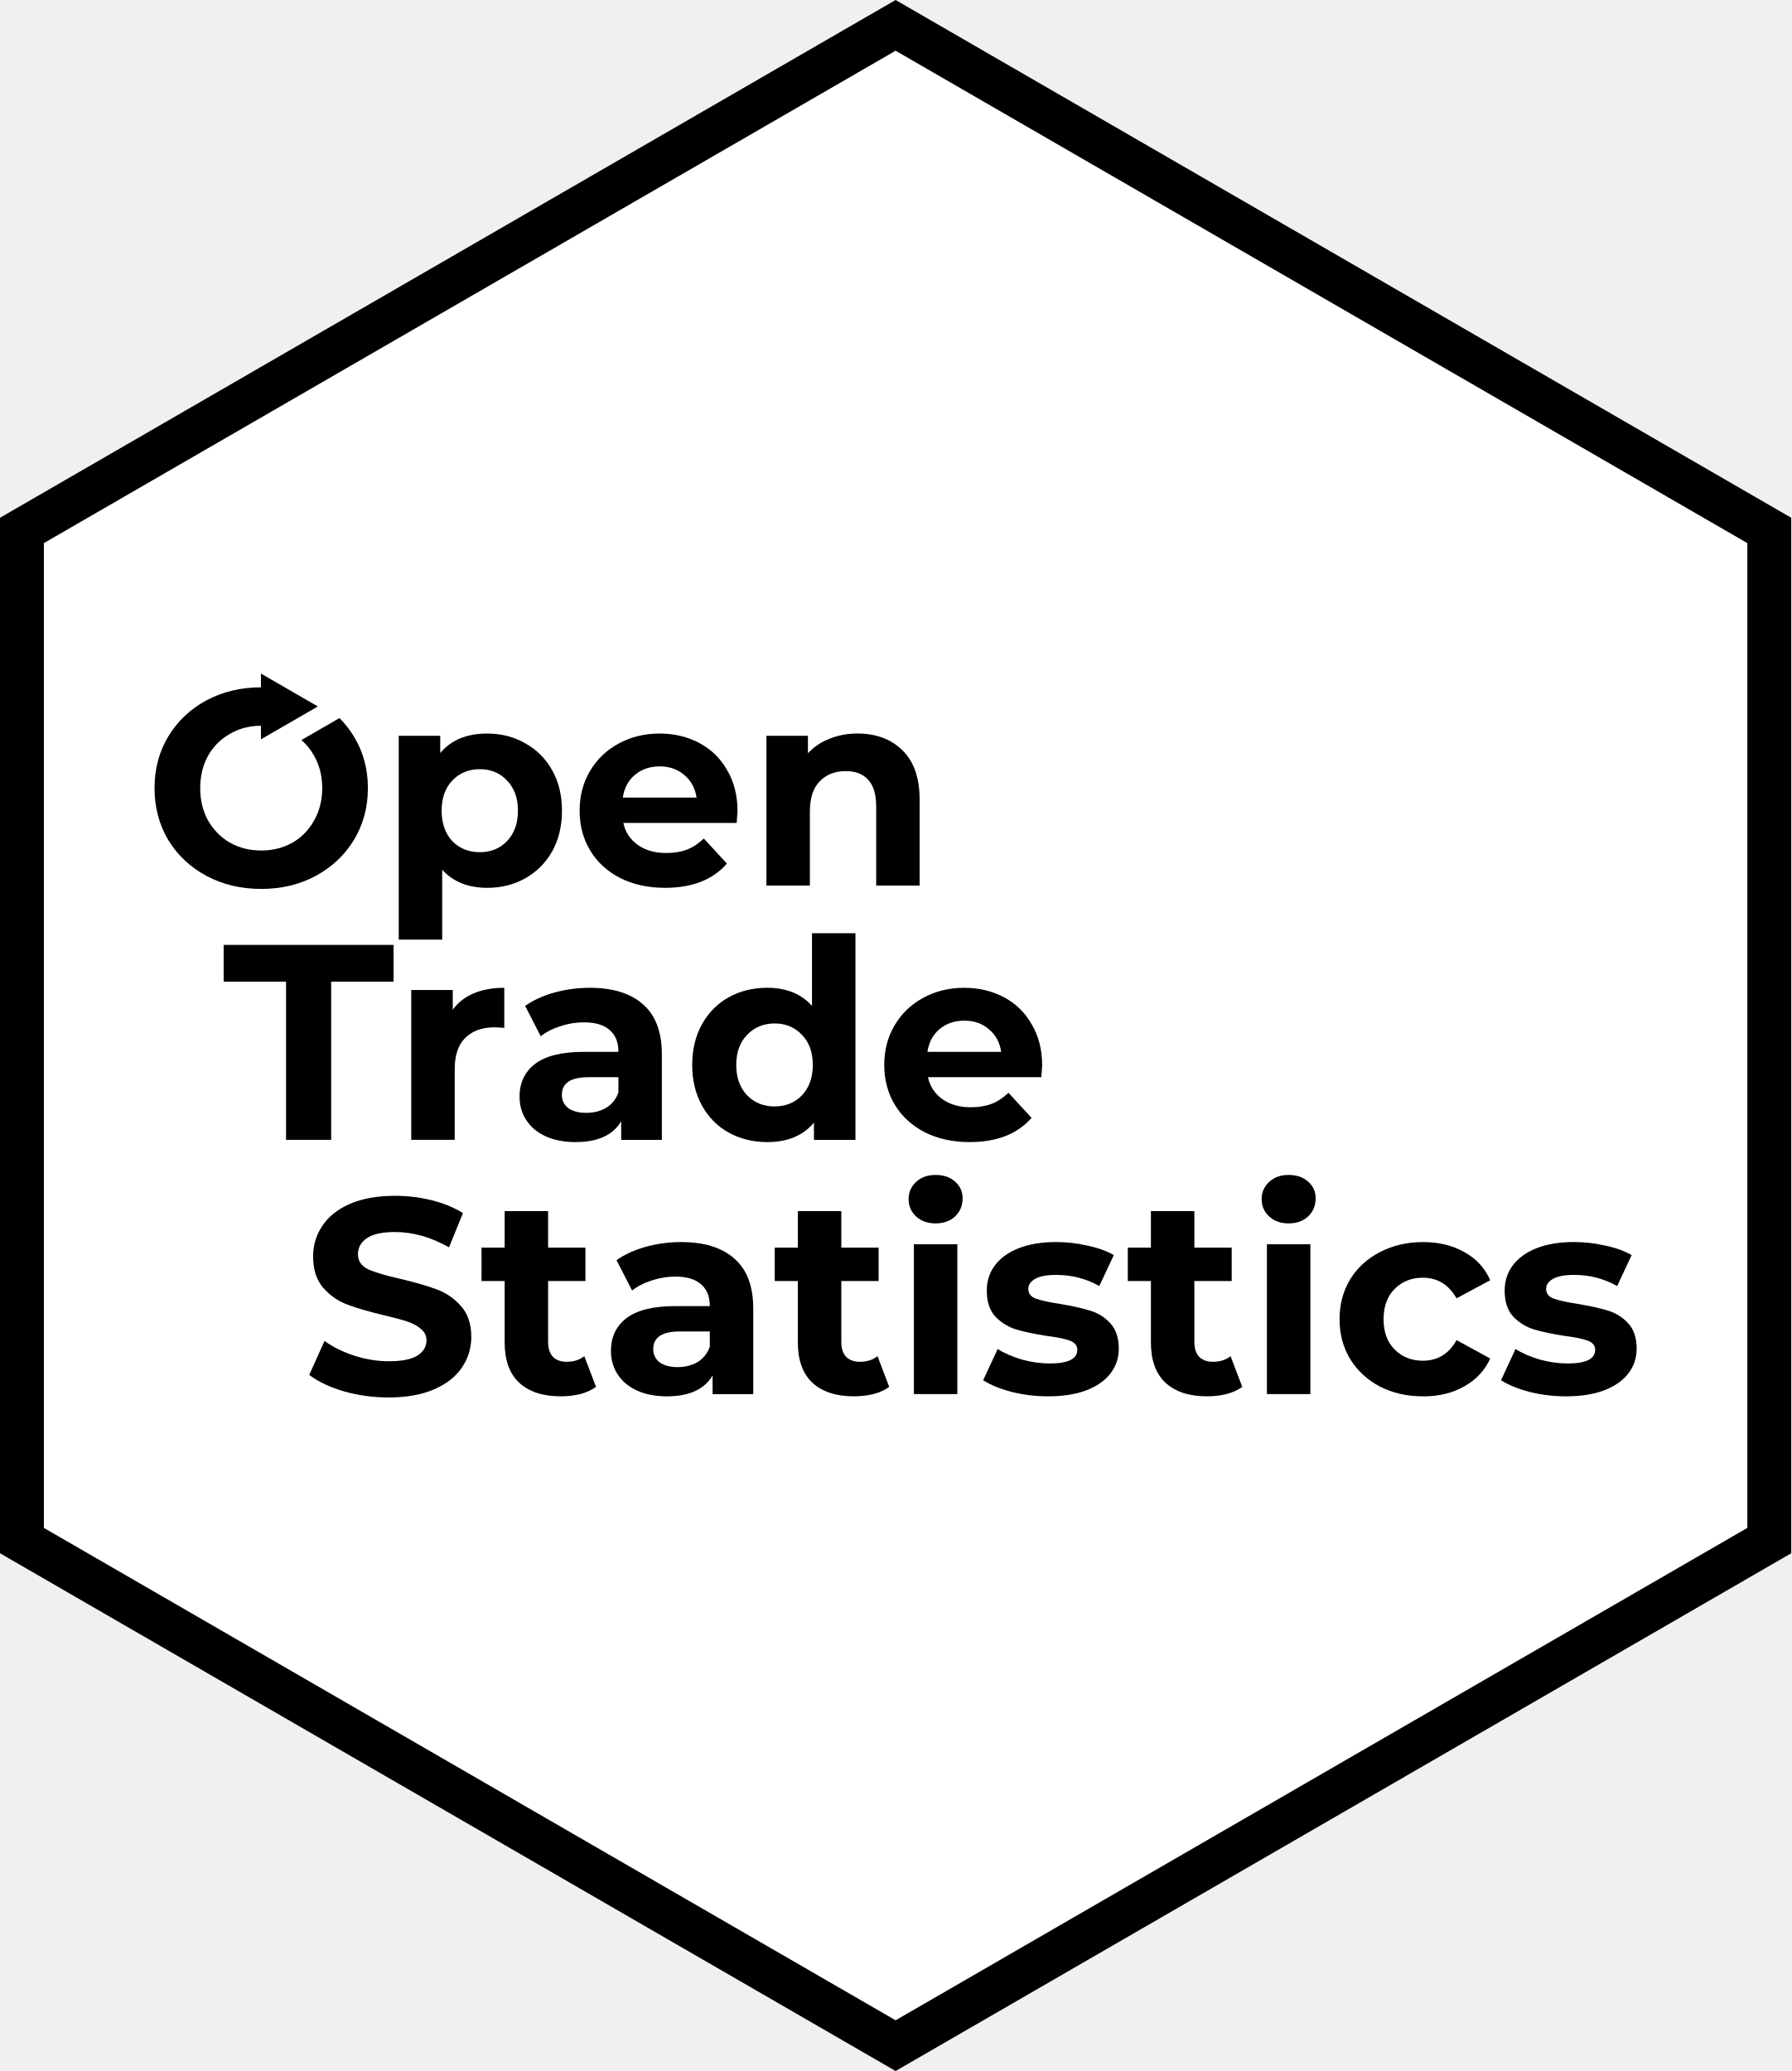
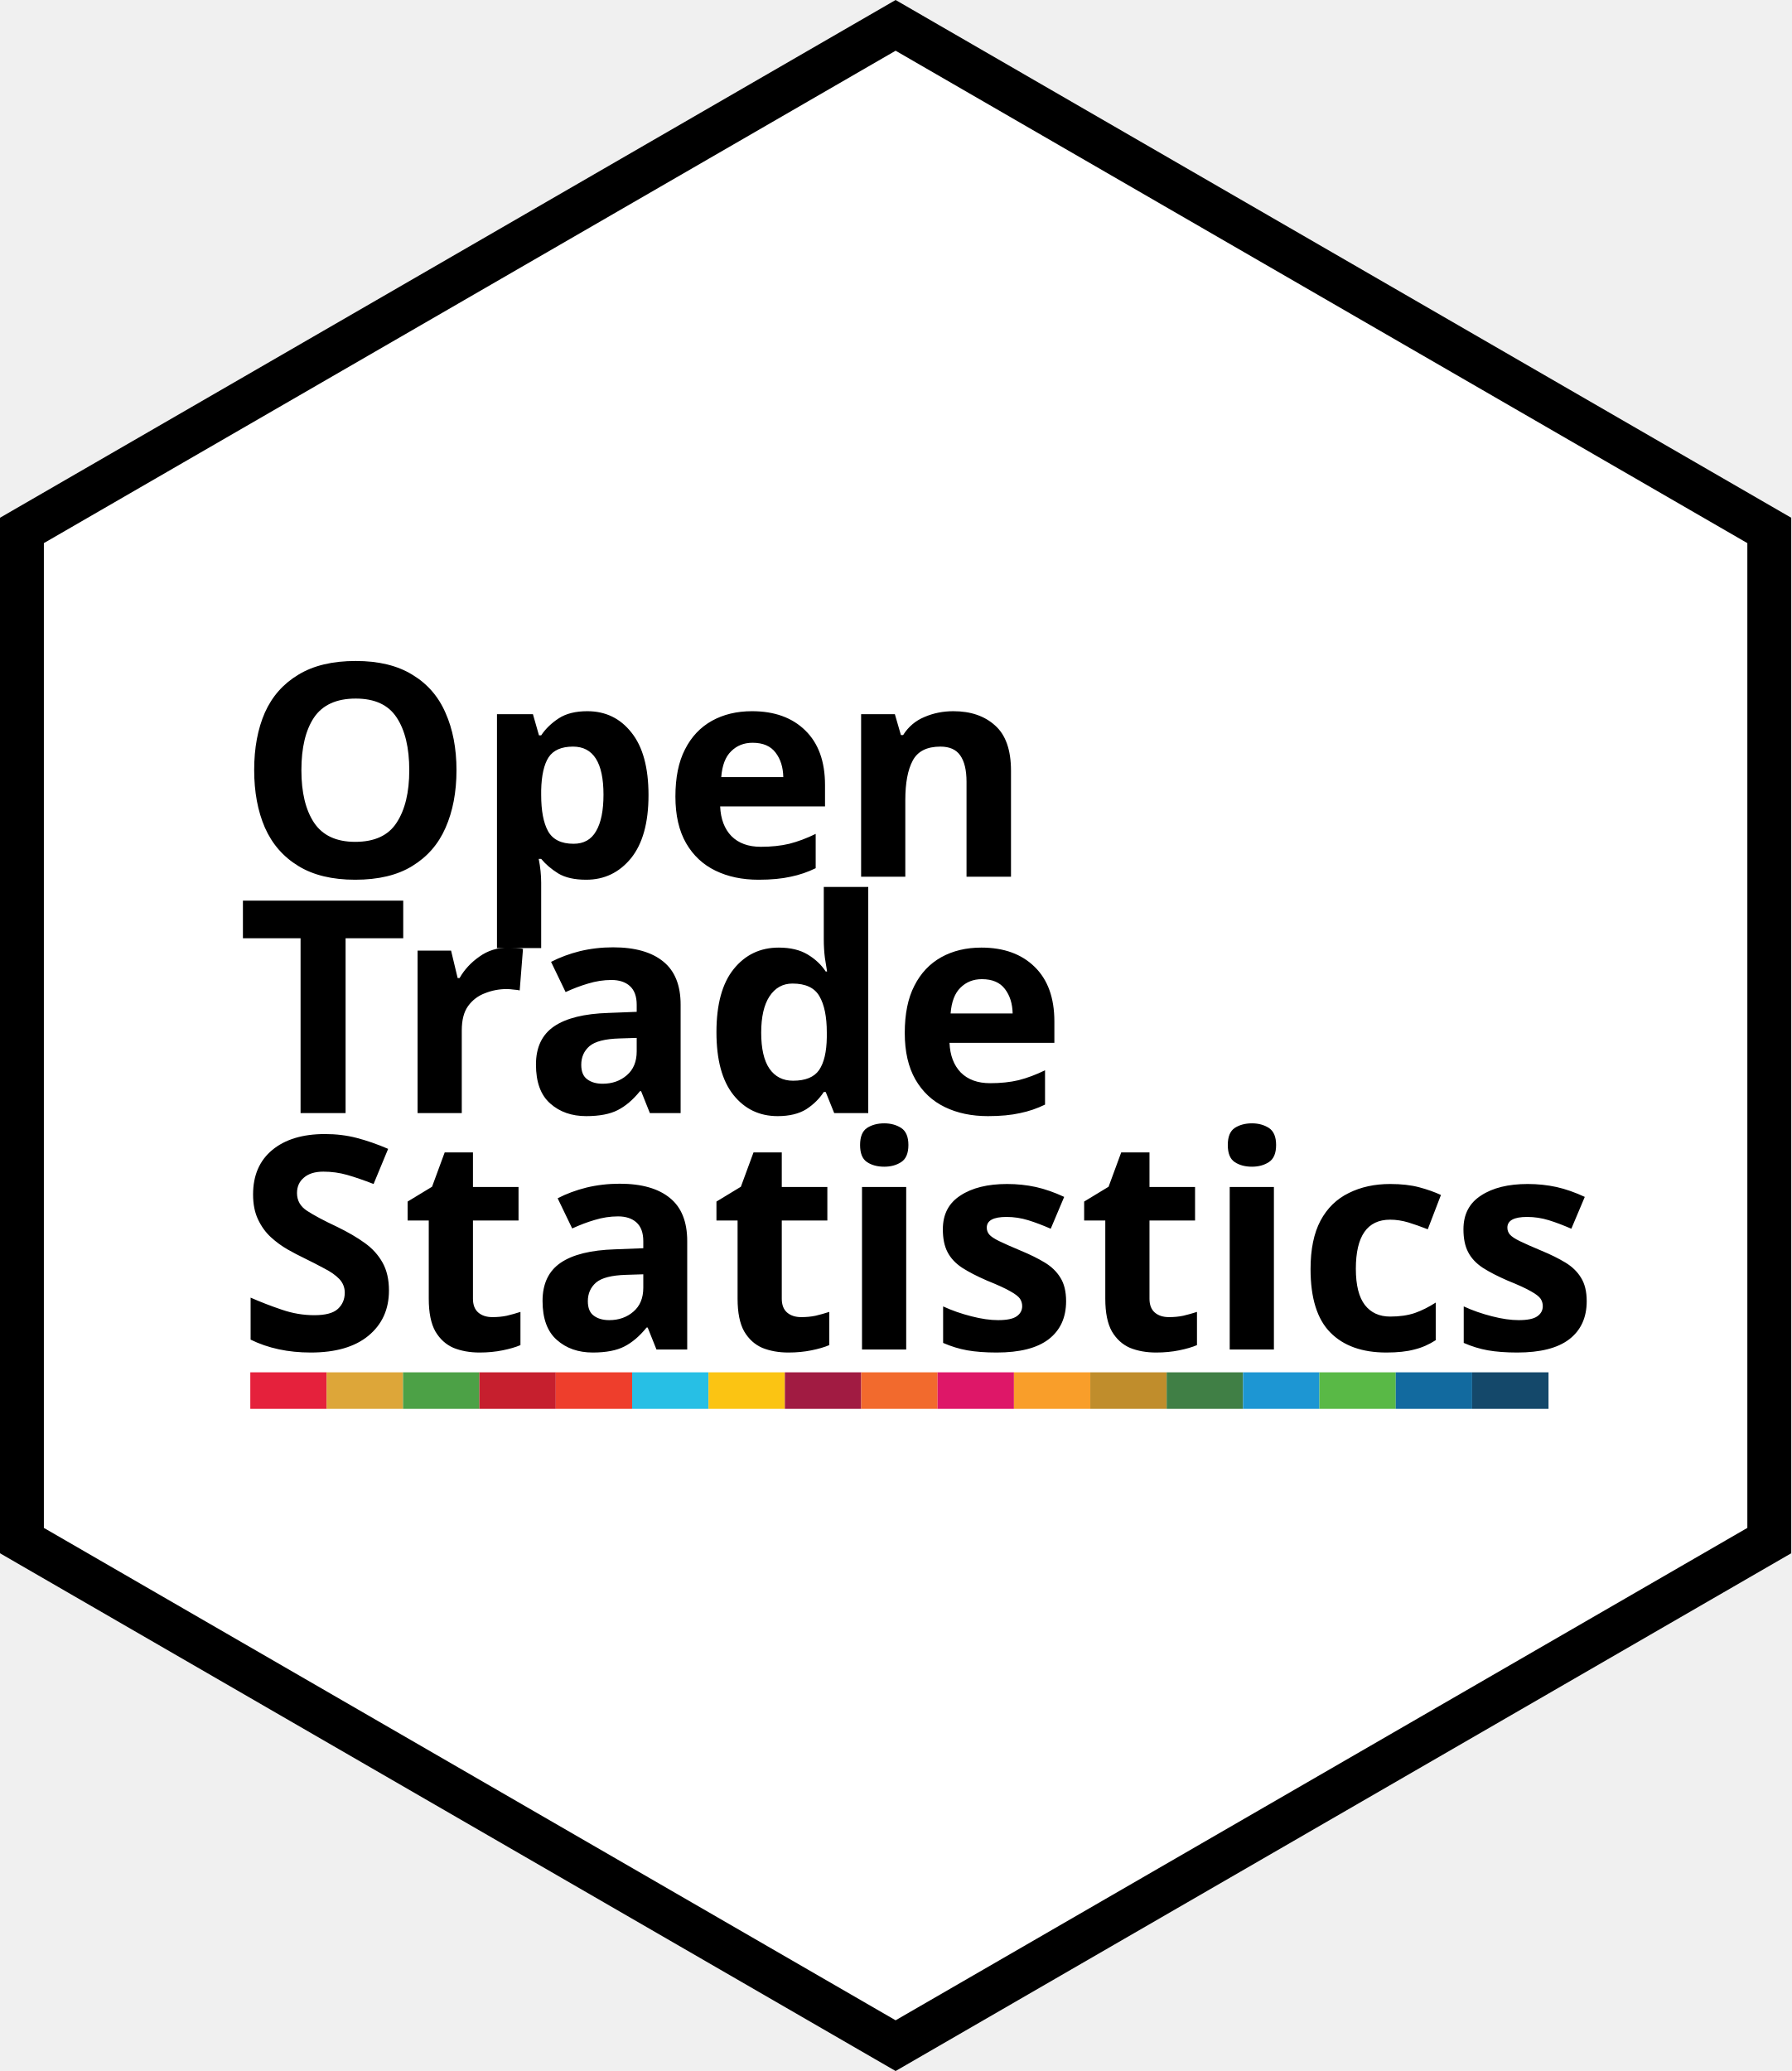
<svg xmlns="http://www.w3.org/2000/svg" width="43.938mm" height="50.806mm" viewBox="0 0 43.938 50.806" version="1.1" id="svg8">
  <defs id="defs2">
    <marker style="overflow:visible" id="marker5675" refX="0" refY="0" orient="auto">
      <path transform="scale(0.8)" style="fill:#000000;fill-opacity:1;fill-rule:evenodd;stroke:#000000;stroke-width:1pt;stroke-opacity:1" d="M 5.77,0 -2.88,5 V -5 Z" id="path5673" />
    </marker>
    <marker style="overflow:visible" id="marker5607" refX="0" refY="0" orient="auto">
      <path transform="scale(0.8)" style="fill:#000000;fill-opacity:1;fill-rule:evenodd;stroke:#000000;stroke-width:1pt;stroke-opacity:1" d="M 5.77,0 -2.88,5 V -5 Z" id="path5605" />
    </marker>
    <marker style="overflow:visible" id="marker4665" refX="0" refY="0" orient="auto">
      <path transform="scale(0.8)" style="fill:#ffffff;fill-opacity:1;fill-rule:evenodd;stroke:#ffffff;stroke-width:1pt;stroke-opacity:1" d="M 5.77,0 -2.88,5 V -5 Z" id="path4663" />
    </marker>
    <marker style="overflow:visible" id="marker1839" refX="0" refY="0" orient="auto">
      <path transform="scale(0.8)" style="fill:#ffffff;fill-opacity:1;fill-rule:evenodd;stroke:#ffffff;stroke-width:1pt;stroke-opacity:1" d="M 5.77,0 -2.88,5 V -5 Z" id="path1837" />
    </marker>
    <clipPath id="clp12">
      <path id="path184" d="m 45.315,71.927 h 12.92 v 15.867 h -12.92 z" />
    </clipPath>
    <clipPath id="clp21">
      <path id="path592" d="m 123.91,72.178 h 26.23 v 15.294 h -26.23 z" />
    </clipPath>
    <clipPath id="clp9">
      <path id="path100" d="m 413.96,49.857 h 31.76 v 8.719 h -31.76 z" />
    </clipPath>
  </defs>
  <g id="layer1" transform="translate(-12.03663,-93.81145)">
    <g id="layer1-3" transform="matrix(0.01679155,0,0,0.01664504,-3.758201,103.9276)" style="fill:#ffffff">
      <g id="g25472" transform="translate(19.48863,19.49672)" style="fill:#ffffff">
        <g transform="matrix(0.6757377,0,0,0.6757377,374.4507,977.3331)" id="g4353" style="fill:#ffffff">
          <g id="g4347" transform="translate(80.54261)" style="fill:#ffffff">
            <path style="fill:#ffffff;fill-opacity:1;stroke:#000000;stroke-width:73.993;stroke-miterlimit:4;stroke-dasharray:none;stroke-opacity:1" id="path4560" d="m -4700.408,1269.113 -1701.611,-10e-5 -850.805,-1473.638 850.806,-1473.638 1701.611,10e-5 850.805,1473.638 z" transform="matrix(0,1.294779,-1.28169,0,2402.53,7071.551)" />
          </g>
        </g>
      </g>
    </g>
-     <g id="g3940" transform="matrix(0.4034633,0,0,0.4034633,9.918542,62.27428)">
-       <g id="text817" style="font-style:normal;font-weight:normal;font-size:10.583px;line-height:125%;font-family:sans-serif;letter-spacing:0px;word-spacing:0px;fill:#000000;fill-opacity:1;stroke:none;stroke-width:0.265px;stroke-linecap:butt;stroke-linejoin:miter;stroke-opacity:1" aria-label="Open Trade Statistics">
-         <path id="path5880" transform="matrix(0.2645833,0,0,0.2645833,12.64552,116.6589)" d="m 32.008,9.307 v 3.16 c -4.626,0.009 -8.807,1.01 -12.545,3.006 -3.712,2.005 -6.634,4.779 -8.768,8.32 -2.091,3.499 -3.137,7.445 -3.137,11.84 0,4.395 1.046,8.363 3.137,11.904 2.133,3.499 5.056,6.251 8.768,8.256 3.755,2.005 7.957,3.008 12.607,3.008 4.651,0 8.833,-1.002 12.545,-3.008 3.712,-2.005 6.634,-4.757 8.768,-8.256 2.133,-3.541 3.201,-7.51 3.201,-11.904 0,-4.395 -1.068,-8.341 -3.201,-11.84 -0.949,-1.575 -2.063,-2.99 -3.324,-4.262 l -8.752,5.061 c 1.172,0.999 2.148,2.204 2.924,3.617 1.237,2.176 1.857,4.651 1.857,7.424 0,2.773 -0.62,5.248 -1.857,7.424 -1.195,2.176 -2.859,3.884 -4.992,5.121 -2.133,1.195 -4.523,1.791 -7.168,1.791 -2.645,0 -5.035,-0.596 -7.168,-1.791 -2.133,-1.237 -3.817,-2.945 -5.055,-5.121 -1.195,-2.176 -1.793,-4.65 -1.793,-7.424 0,-2.773 0.598,-5.248 1.793,-7.424 1.237,-2.176 2.921,-3.862 5.055,-5.057 2.116,-1.227 4.485,-1.844 7.105,-1.854 v 3.125 l 13.078,-7.559 z" style="font-style:normal;font-variant:normal;font-weight:bold;font-stretch:normal;font-size:16.933px;font-family:Montserrat;-inkscape-font-specification:'Montserrat Bold';fill:#000000;stroke:none;stroke-width:1px" />
-         <path id="path5888" d="m 22.158,120.872 v 0.5 h 0.393 v -0.5 z" style="color:#000000;font-style:normal;font-variant:normal;font-weight:normal;font-stretch:normal;font-size:medium;line-height:125%;font-family:sans-serif;font-variant-ligatures:normal;font-variant-position:normal;font-variant-caps:normal;font-variant-numeric:normal;font-variant-alternates:normal;font-feature-settings:normal;text-indent:0;text-align:start;text-decoration:none;text-decoration-line:none;text-decoration-style:solid;text-decoration-color:#000000;letter-spacing:0px;word-spacing:0px;text-transform:none;writing-mode:lr-tb;direction:ltr;text-orientation:mixed;dominant-baseline:auto;baseline-shift:baseline;text-anchor:start;white-space:normal;shape-padding:0;clip-rule:nonzero;display:inline;overflow:visible;visibility:visible;opacity:1;isolation:auto;mix-blend-mode:normal;color-interpolation:sRGB;color-interpolation-filters:linearRGB;solid-color:#000000;solid-opacity:1;vector-effect:none;fill:#000000;fill-opacity:1;fill-rule:evenodd;stroke:none;stroke-width:0.5;stroke-linecap:butt;stroke-linejoin:miter;stroke-miterlimit:4;stroke-dasharray:none;stroke-dashoffset:0;stroke-opacity:1;color-rendering:auto;image-rendering:auto;shape-rendering:auto;text-rendering:auto;enable-background:accumulate" />
-       </g>
-       <g id="text816" style="font-style:normal;font-weight:normal;font-size:10.583px;line-height:125%;font-family:sans-serif;letter-spacing:0px;word-spacing:0px;fill:#000000;fill-opacity:1;stroke:none;stroke-width:0.265px;stroke-linecap:butt;stroke-linejoin:miter;stroke-opacity:1" aria-label="Open  Trade    Statistics">
-         <path id="path5843" style="font-style:normal;font-variant:normal;font-weight:bold;font-stretch:normal;font-size:16.933px;font-family:Montserrat;-inkscape-font-specification:'Montserrat Bold';fill:#000000;stroke:none;stroke-width:0.265px" d="m 34.877,122.768 q 1.27,0 2.303,0.593 1.05,0.576 1.643,1.643 0.593,1.05 0.593,2.455 0,1.405 -0.593,2.472 -0.593,1.05 -1.643,1.643 -1.033,0.576 -2.303,0.576 -1.744,0 -2.743,-1.101 v 4.25 h -2.642 v -12.395 h 2.523 v 1.05 q 0.982,-1.185 2.862,-1.185 z m -0.457,7.214 q 1.016,0 1.659,-0.677 0.66,-0.694 0.66,-1.846 0,-1.151 -0.66,-1.829 -0.643,-0.694 -1.659,-0.694 -1.016,0 -1.676,0.694 -0.643,0.677 -0.643,1.829 0,1.151 0.643,1.846 0.66,0.677 1.676,0.677 z" />
-         <path id="path5845" style="font-style:normal;font-variant:normal;font-weight:bold;font-stretch:normal;font-size:16.933px;font-family:Montserrat;-inkscape-font-specification:'Montserrat Bold';fill:#000000;stroke:none;stroke-width:0.265px" d="m 50.09,127.492 q 0,0.051 -0.051,0.711 h -6.892 q 0.186,0.847 0.881,1.338 0.694,0.491 1.727,0.491 0.711,0 1.253,-0.203 0.559,-0.22 1.033,-0.677 l 1.405,1.524 q -1.287,1.473 -3.759,1.473 -1.541,0 -2.726,-0.593 -1.185,-0.61 -1.829,-1.676 -0.643,-1.067 -0.643,-2.421 0,-1.338 0.627,-2.405 0.643,-1.084 1.744,-1.676 1.118,-0.61 2.489,-0.61 1.338,0 2.421,0.576 1.084,0.576 1.693,1.659 0.627,1.067 0.627,2.489 z m -4.724,-2.726 q -0.897,0 -1.507,0.508 -0.61,0.508 -0.745,1.389 h 4.487 q -0.135,-0.864 -0.745,-1.372 -0.61,-0.525 -1.49,-0.525 z" />
-         <path id="path5847" style="font-style:normal;font-variant:normal;font-weight:bold;font-stretch:normal;font-size:16.933px;font-family:Montserrat;-inkscape-font-specification:'Montserrat Bold';fill:#000000;stroke:none;stroke-width:0.265px" d="m 57.386,122.768 q 1.693,0 2.726,1.016 1.05,1.016 1.05,3.014 v 5.215 h -2.642 v -4.809 q 0,-1.084 -0.474,-1.609 -0.474,-0.542 -1.372,-0.542 -0.999,0 -1.592,0.627 -0.593,0.61 -0.593,1.829 v 4.504 h -2.642 v -9.11 h 2.523 v 1.067 q 0.525,-0.576 1.304,-0.881 0.779,-0.322 1.71,-0.322 z" />
-         <path id="path5849" style="font-style:normal;font-variant:normal;font-weight:bold;font-stretch:normal;font-size:16.933px;font-family:Montserrat;-inkscape-font-specification:'Montserrat Bold';fill:#000000;stroke:none;stroke-width:0.265px" d="m 22.641,137.855 h -3.793 v -2.235 h 10.329 v 2.235 h -3.793 v 9.618 h -2.743 z" />
-         <path id="path5851" style="font-style:normal;font-variant:normal;font-weight:bold;font-stretch:normal;font-size:16.933px;font-family:Montserrat;-inkscape-font-specification:'Montserrat Bold';fill:#000000;stroke:none;stroke-width:0.265px" d="m 32.776,139.565 q 0.474,-0.66 1.27,-0.999 0.813,-0.339 1.863,-0.339 v 2.438 q -0.44,-0.034 -0.593,-0.034 -1.135,0 -1.778,0.643 -0.643,0.627 -0.643,1.897 v 4.301 h -2.642 v -9.11 h 2.523 z" />
-         <path id="path5853" style="font-style:normal;font-variant:normal;font-weight:bold;font-stretch:normal;font-size:16.933px;font-family:Montserrat;-inkscape-font-specification:'Montserrat Bold';fill:#000000;stroke:none;stroke-width:0.265px" d="m 41.104,138.228 q 2.117,0 3.251,1.016 1.135,0.999 1.135,3.031 v 5.199 h -2.472 v -1.135 q -0.745,1.27 -2.777,1.27 -1.05,0 -1.829,-0.356 -0.762,-0.356 -1.168,-0.982 -0.406,-0.627 -0.406,-1.422 0,-1.27 0.948,-1.998 0.965,-0.728 2.963,-0.728 h 2.1 q 0,-0.864 -0.525,-1.321 -0.525,-0.474 -1.575,-0.474 -0.728,0 -1.439,0.237 -0.694,0.22 -1.185,0.61 l -0.948,-1.846 q 0.745,-0.525 1.778,-0.813 1.05,-0.288 2.151,-0.288 z m -0.203,7.603 q 0.677,0 1.202,-0.305 0.525,-0.322 0.745,-0.931 v -0.931 h -1.812 q -1.626,0 -1.626,1.067 0,0.508 0.389,0.813 0.406,0.288 1.101,0.288 z" />
-         <path id="path5855" style="font-style:normal;font-variant:normal;font-weight:bold;font-stretch:normal;font-size:16.933px;font-family:Montserrat;-inkscape-font-specification:'Montserrat Bold';fill:#000000;stroke:none;stroke-width:0.265px" d="m 57.259,134.909 v 12.565 h -2.523 v -1.05 q -0.982,1.185 -2.845,1.185 -1.287,0 -2.337,-0.576 -1.033,-0.576 -1.626,-1.643 -0.593,-1.067 -0.593,-2.472 0,-1.405 0.593,-2.472 0.593,-1.067 1.626,-1.643 1.05,-0.576 2.337,-0.576 1.744,0 2.726,1.101 v -4.42 z m -4.911,10.533 q 0.999,0 1.659,-0.677 0.66,-0.694 0.66,-1.846 0,-1.151 -0.66,-1.829 -0.66,-0.694 -1.659,-0.694 -1.016,0 -1.676,0.694 -0.66,0.677 -0.66,1.829 0,1.151 0.66,1.846 0.66,0.677 1.676,0.677 z" />
-         <path id="path5857" style="font-style:normal;font-variant:normal;font-weight:bold;font-stretch:normal;font-size:16.933px;font-family:Montserrat;-inkscape-font-specification:'Montserrat Bold';fill:#000000;stroke:none;stroke-width:0.265px" d="m 68.611,142.952 q 0,0.051 -0.051,0.711 h -6.892 q 0.186,0.847 0.881,1.338 0.694,0.491 1.727,0.491 0.711,0 1.253,-0.203 0.559,-0.22 1.033,-0.677 l 1.405,1.524 q -1.287,1.473 -3.759,1.473 -1.541,0 -2.726,-0.593 -1.185,-0.61 -1.829,-1.676 -0.643,-1.067 -0.643,-2.421 0,-1.338 0.627,-2.405 0.643,-1.084 1.744,-1.676 1.118,-0.61 2.489,-0.61 1.338,0 2.421,0.576 1.084,0.576 1.693,1.659 0.627,1.067 0.627,2.489 z m -4.724,-2.726 q -0.897,0 -1.507,0.508 -0.61,0.508 -0.745,1.389 h 4.487 q -0.135,-0.864 -0.745,-1.372 -0.61,-0.525 -1.49,-0.525 z" />
-         <path id="path5859" style="font-style:normal;font-variant:normal;font-weight:bold;font-stretch:normal;font-size:16.933px;font-family:Montserrat;-inkscape-font-specification:'Montserrat Bold';fill:#000000;stroke:none;stroke-width:0.265px" d="m 28.876,163.137 q -1.405,0 -2.726,-0.373 -1.304,-0.389 -2.1,-0.999 l 0.931,-2.066 q 0.762,0.559 1.812,0.897 1.05,0.339 2.1,0.339 1.168,0 1.727,-0.339 0.559,-0.356 0.559,-0.931 0,-0.423 -0.339,-0.694 -0.322,-0.288 -0.847,-0.457 -0.508,-0.169 -1.389,-0.373 -1.355,-0.322 -2.218,-0.643 -0.864,-0.322 -1.49,-1.033 -0.61,-0.711 -0.61,-1.897 0,-1.033 0.559,-1.863 0.559,-0.847 1.676,-1.338 1.135,-0.491 2.76,-0.491 1.135,0 2.218,0.271 1.084,0.271 1.897,0.779 l -0.847,2.083 q -1.643,-0.931 -3.285,-0.931 -1.151,0 -1.71,0.373 -0.542,0.373 -0.542,0.982 0,0.61 0.627,0.914 0.643,0.288 1.947,0.576 1.355,0.322 2.218,0.643 0.864,0.322 1.473,1.016 0.627,0.694 0.627,1.88 0,1.016 -0.576,1.863 -0.559,0.83 -1.693,1.321 -1.135,0.491 -2.76,0.491 z" />
-         <path id="path5861" style="font-style:normal;font-variant:normal;font-weight:bold;font-stretch:normal;font-size:16.933px;font-family:Montserrat;-inkscape-font-specification:'Montserrat Bold';fill:#000000;stroke:none;stroke-width:0.265px" d="m 41.486,162.493 q -0.389,0.288 -0.965,0.44 -0.559,0.135 -1.185,0.135 -1.626,0 -2.523,-0.83 -0.881,-0.83 -0.881,-2.438 v -3.742 h -1.405 v -2.032 h 1.405 v -2.218 h 2.642 v 2.218 h 2.269 v 2.032 h -2.269 v 3.708 q 0,0.576 0.288,0.897 0.305,0.305 0.847,0.305 0.627,0 1.067,-0.339 z" />
-         <path id="path5863" style="font-style:normal;font-variant:normal;font-weight:bold;font-stretch:normal;font-size:16.933px;font-family:Montserrat;-inkscape-font-specification:'Montserrat Bold';fill:#000000;stroke:none;stroke-width:0.265px" d="m 46.66,153.688 q 2.117,0 3.251,1.016 1.135,0.999 1.135,3.031 v 5.199 h -2.472 v -1.135 q -0.745,1.27 -2.777,1.27 -1.05,0 -1.829,-0.356 -0.762,-0.356 -1.168,-0.982 -0.406,-0.627 -0.406,-1.422 0,-1.27 0.948,-1.998 0.965,-0.728 2.963,-0.728 h 2.1 q 0,-0.864 -0.525,-1.321 -0.525,-0.474 -1.575,-0.474 -0.728,0 -1.439,0.237 -0.694,0.22 -1.185,0.61 l -0.948,-1.846 q 0.745,-0.525 1.778,-0.813 1.05,-0.288 2.151,-0.288 z m -0.203,7.603 q 0.677,0 1.202,-0.305 0.525,-0.322 0.745,-0.931 v -0.931 h -1.812 q -1.626,0 -1.626,1.067 0,0.508 0.389,0.813 0.406,0.288 1.101,0.288 z" />
-         <path id="path5865" style="font-style:normal;font-variant:normal;font-weight:bold;font-stretch:normal;font-size:16.933px;font-family:Montserrat;-inkscape-font-specification:'Montserrat Bold';fill:#000000;stroke:none;stroke-width:0.265px" d="m 59.312,162.493 q -0.389,0.288 -0.965,0.44 -0.559,0.135 -1.185,0.135 -1.626,0 -2.523,-0.83 -0.881,-0.83 -0.881,-2.438 v -3.742 h -1.405 v -2.032 h 1.405 v -2.218 h 2.642 v 2.218 h 2.269 v 2.032 H 56.4 v 3.708 q 0,0.576 0.288,0.897 0.305,0.305 0.847,0.305 0.627,0 1.067,-0.339 z" />
-         <path id="path5867" style="font-style:normal;font-variant:normal;font-weight:bold;font-stretch:normal;font-size:16.933px;font-family:Montserrat;-inkscape-font-specification:'Montserrat Bold';fill:#000000;stroke:none;stroke-width:0.265px" d="m 60.812,153.823 h 2.642 v 9.11 h -2.642 z m 1.321,-1.27 q -0.728,0 -1.185,-0.423 -0.457,-0.423 -0.457,-1.05 0,-0.627 0.457,-1.05 0.457,-0.423 1.185,-0.423 0.728,0 1.185,0.406 0.457,0.406 0.457,1.016 0,0.66 -0.457,1.101 -0.457,0.423 -1.185,0.423 z" />
-         <path id="path5869" style="font-style:normal;font-variant:normal;font-weight:bold;font-stretch:normal;font-size:16.933px;font-family:Montserrat;-inkscape-font-specification:'Montserrat Bold';fill:#000000;stroke:none;stroke-width:0.265px" d="m 68.97,163.069 q -1.135,0 -2.218,-0.271 -1.084,-0.288 -1.727,-0.711 l 0.881,-1.897 q 0.61,0.389 1.473,0.643 0.864,0.237 1.693,0.237 1.676,0 1.676,-0.83 0,-0.389 -0.457,-0.559 -0.457,-0.169 -1.405,-0.288 -1.118,-0.169 -1.846,-0.389 -0.728,-0.22 -1.27,-0.779 -0.525,-0.559 -0.525,-1.592 0,-0.864 0.491,-1.524 0.508,-0.677 1.456,-1.05 0.965,-0.373 2.269,-0.373 0.965,0 1.913,0.22 0.965,0.203 1.592,0.576 l -0.881,1.88 q -1.202,-0.677 -2.625,-0.677 -0.847,0 -1.27,0.237 -0.423,0.237 -0.423,0.61 0,0.423 0.457,0.593 0.457,0.169 1.456,0.322 1.118,0.186 1.829,0.406 0.711,0.203 1.236,0.762 0.525,0.559 0.525,1.558 0,0.847 -0.508,1.507 -0.508,0.66 -1.49,1.033 -0.965,0.356 -2.303,0.356 z" />
-         <path id="path5871" style="font-style:normal;font-variant:normal;font-weight:bold;font-stretch:normal;font-size:16.933px;font-family:Montserrat;-inkscape-font-specification:'Montserrat Bold';fill:#000000;stroke:none;stroke-width:0.265px" d="m 80.777,162.493 q -0.389,0.288 -0.965,0.44 -0.559,0.135 -1.185,0.135 -1.626,0 -2.523,-0.83 -0.881,-0.83 -0.881,-2.438 v -3.742 h -1.405 v -2.032 h 1.405 v -2.218 h 2.642 v 2.218 h 2.269 v 2.032 h -2.269 v 3.708 q 0,0.576 0.288,0.897 0.305,0.305 0.847,0.305 0.627,0 1.067,-0.339 z" />
-         <path id="path5873" style="font-style:normal;font-variant:normal;font-weight:bold;font-stretch:normal;font-size:16.933px;font-family:Montserrat;-inkscape-font-specification:'Montserrat Bold';fill:#000000;stroke:none;stroke-width:0.265px" d="m 82.276,153.823 h 2.642 v 9.11 h -2.642 z m 1.321,-1.27 q -0.728,0 -1.185,-0.423 -0.457,-0.423 -0.457,-1.05 0,-0.627 0.457,-1.05 0.457,-0.423 1.185,-0.423 0.728,0 1.185,0.406 0.457,0.406 0.457,1.016 0,0.66 -0.457,1.101 -0.457,0.423 -1.185,0.423 z" />
-         <path id="path5875" style="font-style:normal;font-variant:normal;font-weight:bold;font-stretch:normal;font-size:16.933px;font-family:Montserrat;-inkscape-font-specification:'Montserrat Bold';fill:#000000;stroke:none;stroke-width:0.265px" d="m 91.772,163.069 q -1.456,0 -2.625,-0.593 -1.151,-0.61 -1.812,-1.676 -0.643,-1.067 -0.643,-2.421 0,-1.355 0.643,-2.421 0.66,-1.067 1.812,-1.659 1.168,-0.61 2.625,-0.61 1.439,0 2.506,0.61 1.084,0.593 1.575,1.71 l -2.049,1.101 q -0.711,-1.253 -2.049,-1.253 -1.033,0 -1.71,0.677 -0.677,0.677 -0.677,1.846 0,1.168 0.677,1.846 0.677,0.677 1.71,0.677 1.355,0 2.049,-1.253 l 2.049,1.118 q -0.491,1.084 -1.575,1.693 -1.067,0.61 -2.506,0.61 z" />
-         <path id="path5877" style="font-style:normal;font-variant:normal;font-weight:bold;font-stretch:normal;font-size:16.933px;font-family:Montserrat;-inkscape-font-specification:'Montserrat Bold';fill:#000000;stroke:none;stroke-width:0.265px" d="m 100.455,163.069 q -1.135,0 -2.218,-0.271 -1.084,-0.288 -1.727,-0.711 l 0.881,-1.897 q 0.61,0.389 1.473,0.643 0.864,0.237 1.693,0.237 1.676,0 1.676,-0.83 0,-0.389 -0.457,-0.559 -0.457,-0.169 -1.405,-0.288 -1.118,-0.169 -1.846,-0.389 -0.728,-0.22 -1.27,-0.779 -0.525,-0.559 -0.525,-1.592 0,-0.864 0.491,-1.524 0.508,-0.677 1.456,-1.05 0.965,-0.373 2.269,-0.373 0.965,0 1.913,0.22 0.965,0.203 1.592,0.576 l -0.881,1.88 q -1.202,-0.677 -2.625,-0.677 -0.847,0 -1.27,0.237 -0.423,0.237 -0.423,0.61 0,0.423 0.457,0.593 0.457,0.169 1.456,0.322 1.118,0.186 1.829,0.406 0.711,0.203 1.236,0.762 0.525,0.559 0.525,1.558 0,0.847 -0.508,1.507 -0.508,0.66 -1.49,1.033 -0.965,0.356 -2.303,0.356 z" />
+     <g id="layer1-35" transform="translate(-163.2812,-86.22463)">
+       <g id="g1367" transform="matrix(0.4309523,0,0,0.4309523,126.8487,118.2638)">
+         <rect style="fill:#e5213c;fill-opacity:1;stroke:none;stroke-width:2.126;stroke-miterlimit:4;stroke-dasharray:none" id="rect830" width="4.347" height="2.079" x="126.717" y="221.459" />
+         <rect y="221.459" x="131.063" height="2.079" width="4.347" id="rect832" style="fill:#dda639;fill-opacity:1;stroke:none;stroke-width:2.126;stroke-miterlimit:4;stroke-dasharray:none" />
+         <rect style="fill:#4ca146;fill-opacity:1;stroke:none;stroke-width:2.126;stroke-miterlimit:4;stroke-dasharray:none" id="rect834" width="4.347" height="2.079" x="135.41" y="221.459" />
+         <rect y="221.459" x="139.757" height="2.079" width="4.347" id="rect836" style="fill:#c61f2e;fill-opacity:1;stroke:none;stroke-width:2.126;stroke-miterlimit:4;stroke-dasharray:none" />
+         <rect style="fill:#ee3e2c;fill-opacity:1;stroke:none;stroke-width:2.126;stroke-miterlimit:4;stroke-dasharray:none" id="rect838" width="4.347" height="2.079" x="144.103" y="221.459" />
+         <rect y="221.459" x="148.45" height="2.079" width="4.347" id="rect840" style="fill:#27bfe5;fill-opacity:1;stroke:none;stroke-width:2.126;stroke-miterlimit:4;stroke-dasharray:none" />
+         <rect style="fill:#fbc413;fill-opacity:1;stroke:none;stroke-width:2.126;stroke-miterlimit:4;stroke-dasharray:none" id="rect842" width="4.347" height="2.079" x="152.797" y="221.459" />
+         <rect y="221.459" x="157.144" height="2.079" width="4.347" id="rect844" style="fill:#a11b42;fill-opacity:1;stroke:none;stroke-width:2.126;stroke-miterlimit:4;stroke-dasharray:none" />
+         <rect style="fill:#f26a2d;fill-opacity:1;stroke:none;stroke-width:2.126;stroke-miterlimit:4;stroke-dasharray:none" id="rect846" width="4.347" height="2.079" x="161.49" y="221.459" />
+         <rect y="221.459" x="165.837" height="2.079" width="4.347" id="rect848" style="fill:#de1768;fill-opacity:1;stroke:none;stroke-width:2.126;stroke-miterlimit:4;stroke-dasharray:none" />
+         <rect style="fill:#f99e2a;fill-opacity:1;stroke:none;stroke-width:2.126;stroke-miterlimit:4;stroke-dasharray:none" id="rect850" width="4.347" height="2.079" x="170.184" y="221.459" />
+         <rect y="221.459" x="174.53" height="2.079" width="4.347" id="rect852" style="fill:#c08d2c;fill-opacity:1;stroke:none;stroke-width:2.126;stroke-miterlimit:4;stroke-dasharray:none" />
+         <rect style="fill:#407f45;fill-opacity:1;stroke:none;stroke-width:2.126;stroke-miterlimit:4;stroke-dasharray:none" id="rect854" width="4.347" height="2.079" x="178.877" y="221.459" />
+         <rect y="221.459" x="183.224" height="2.079" width="4.347" id="rect856" style="fill:#1d96d3;fill-opacity:1;stroke:none;stroke-width:2.126;stroke-miterlimit:4;stroke-dasharray:none" />
+         <rect style="fill:#59b946;fill-opacity:1;stroke:none;stroke-width:2.126;stroke-miterlimit:4;stroke-dasharray:none" id="rect858" width="4.347" height="2.079" x="187.571" y="221.459" />
+         <rect style="fill:#126a9f;fill-opacity:1;stroke:none;stroke-width:2.126;stroke-miterlimit:4;stroke-dasharray:none" id="rect860" width="4.347" height="2.079" x="191.917" y="221.459" />
+         <rect y="221.459" x="196.264" height="2.079" width="4.347" id="rect862" style="fill:#14486a;fill-opacity:1;stroke:none;stroke-width:2.126;stroke-miterlimit:4;stroke-dasharray:none" />
+         <text xml:space="preserve" style="font-style:normal;font-weight:normal;font-size:10.583px;line-height:1;font-family:sans-serif;letter-spacing:0px;word-spacing:0px;fill:#000000;fill-opacity:1;stroke:none;stroke-width:0.265" x="125.954" y="193.246" id="text899">
+           <tspan x="125.954" y="193.246" style="font-style:normal;font-variant:normal;font-weight:800;font-stretch:normal;font-size:16.933px;line-height:0.7;font-family:'Roboto Slab';-inkscape-font-specification:'Roboto Slab Ultra-Bold';stroke-width:0.265" id="tspan901">Open</tspan>
+           <tspan x="125.954" y="206.702" style="font-style:normal;font-variant:normal;font-weight:800;font-stretch:normal;font-size:16.933px;line-height:0.7;font-family:'Roboto Slab';-inkscape-font-specification:'Roboto Slab Ultra-Bold';stroke-width:0.265" id="tspan921">Trade</tspan>
+           <tspan x="125.954" y="220.158" style="font-style:normal;font-variant:normal;font-weight:800;font-stretch:normal;font-size:16.933px;line-height:0.7;font-family:'Roboto Slab';-inkscape-font-specification:'Roboto Slab Ultra-Bold';stroke-width:0.265" id="tspan925">Statistics</tspan>
+         </text>
      </g>
    </g>
  </g>
</svg>
